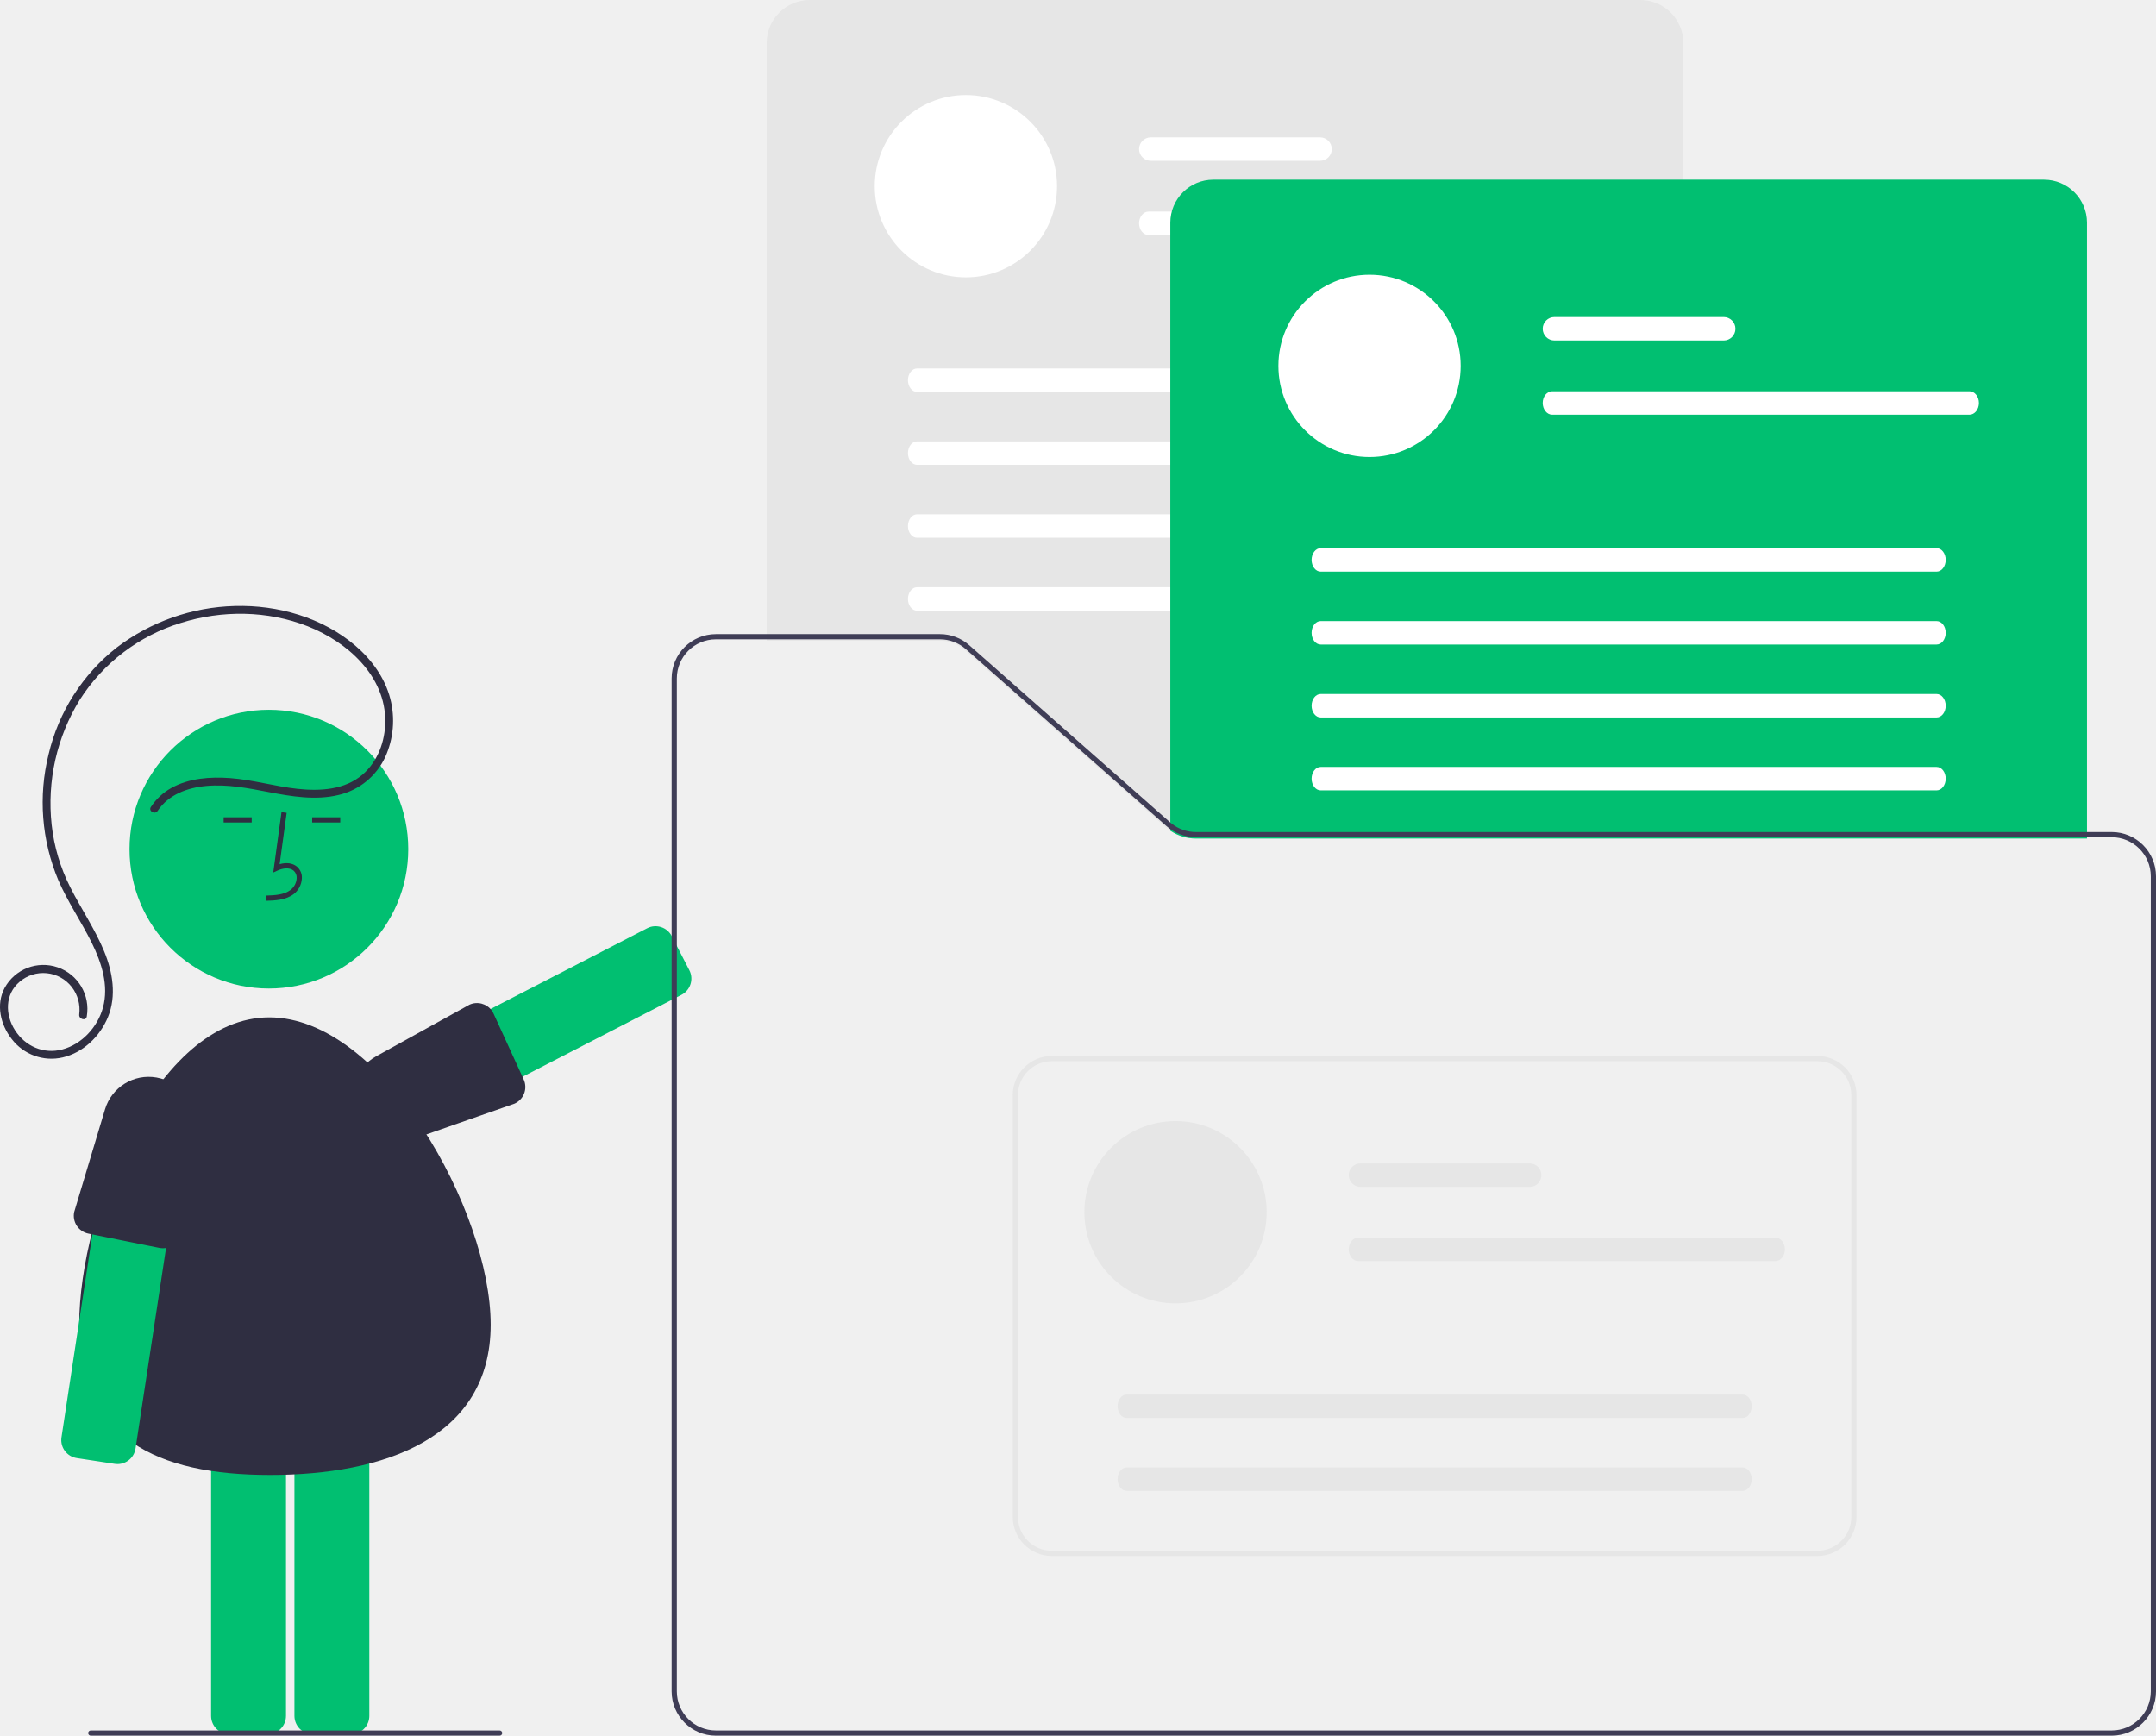
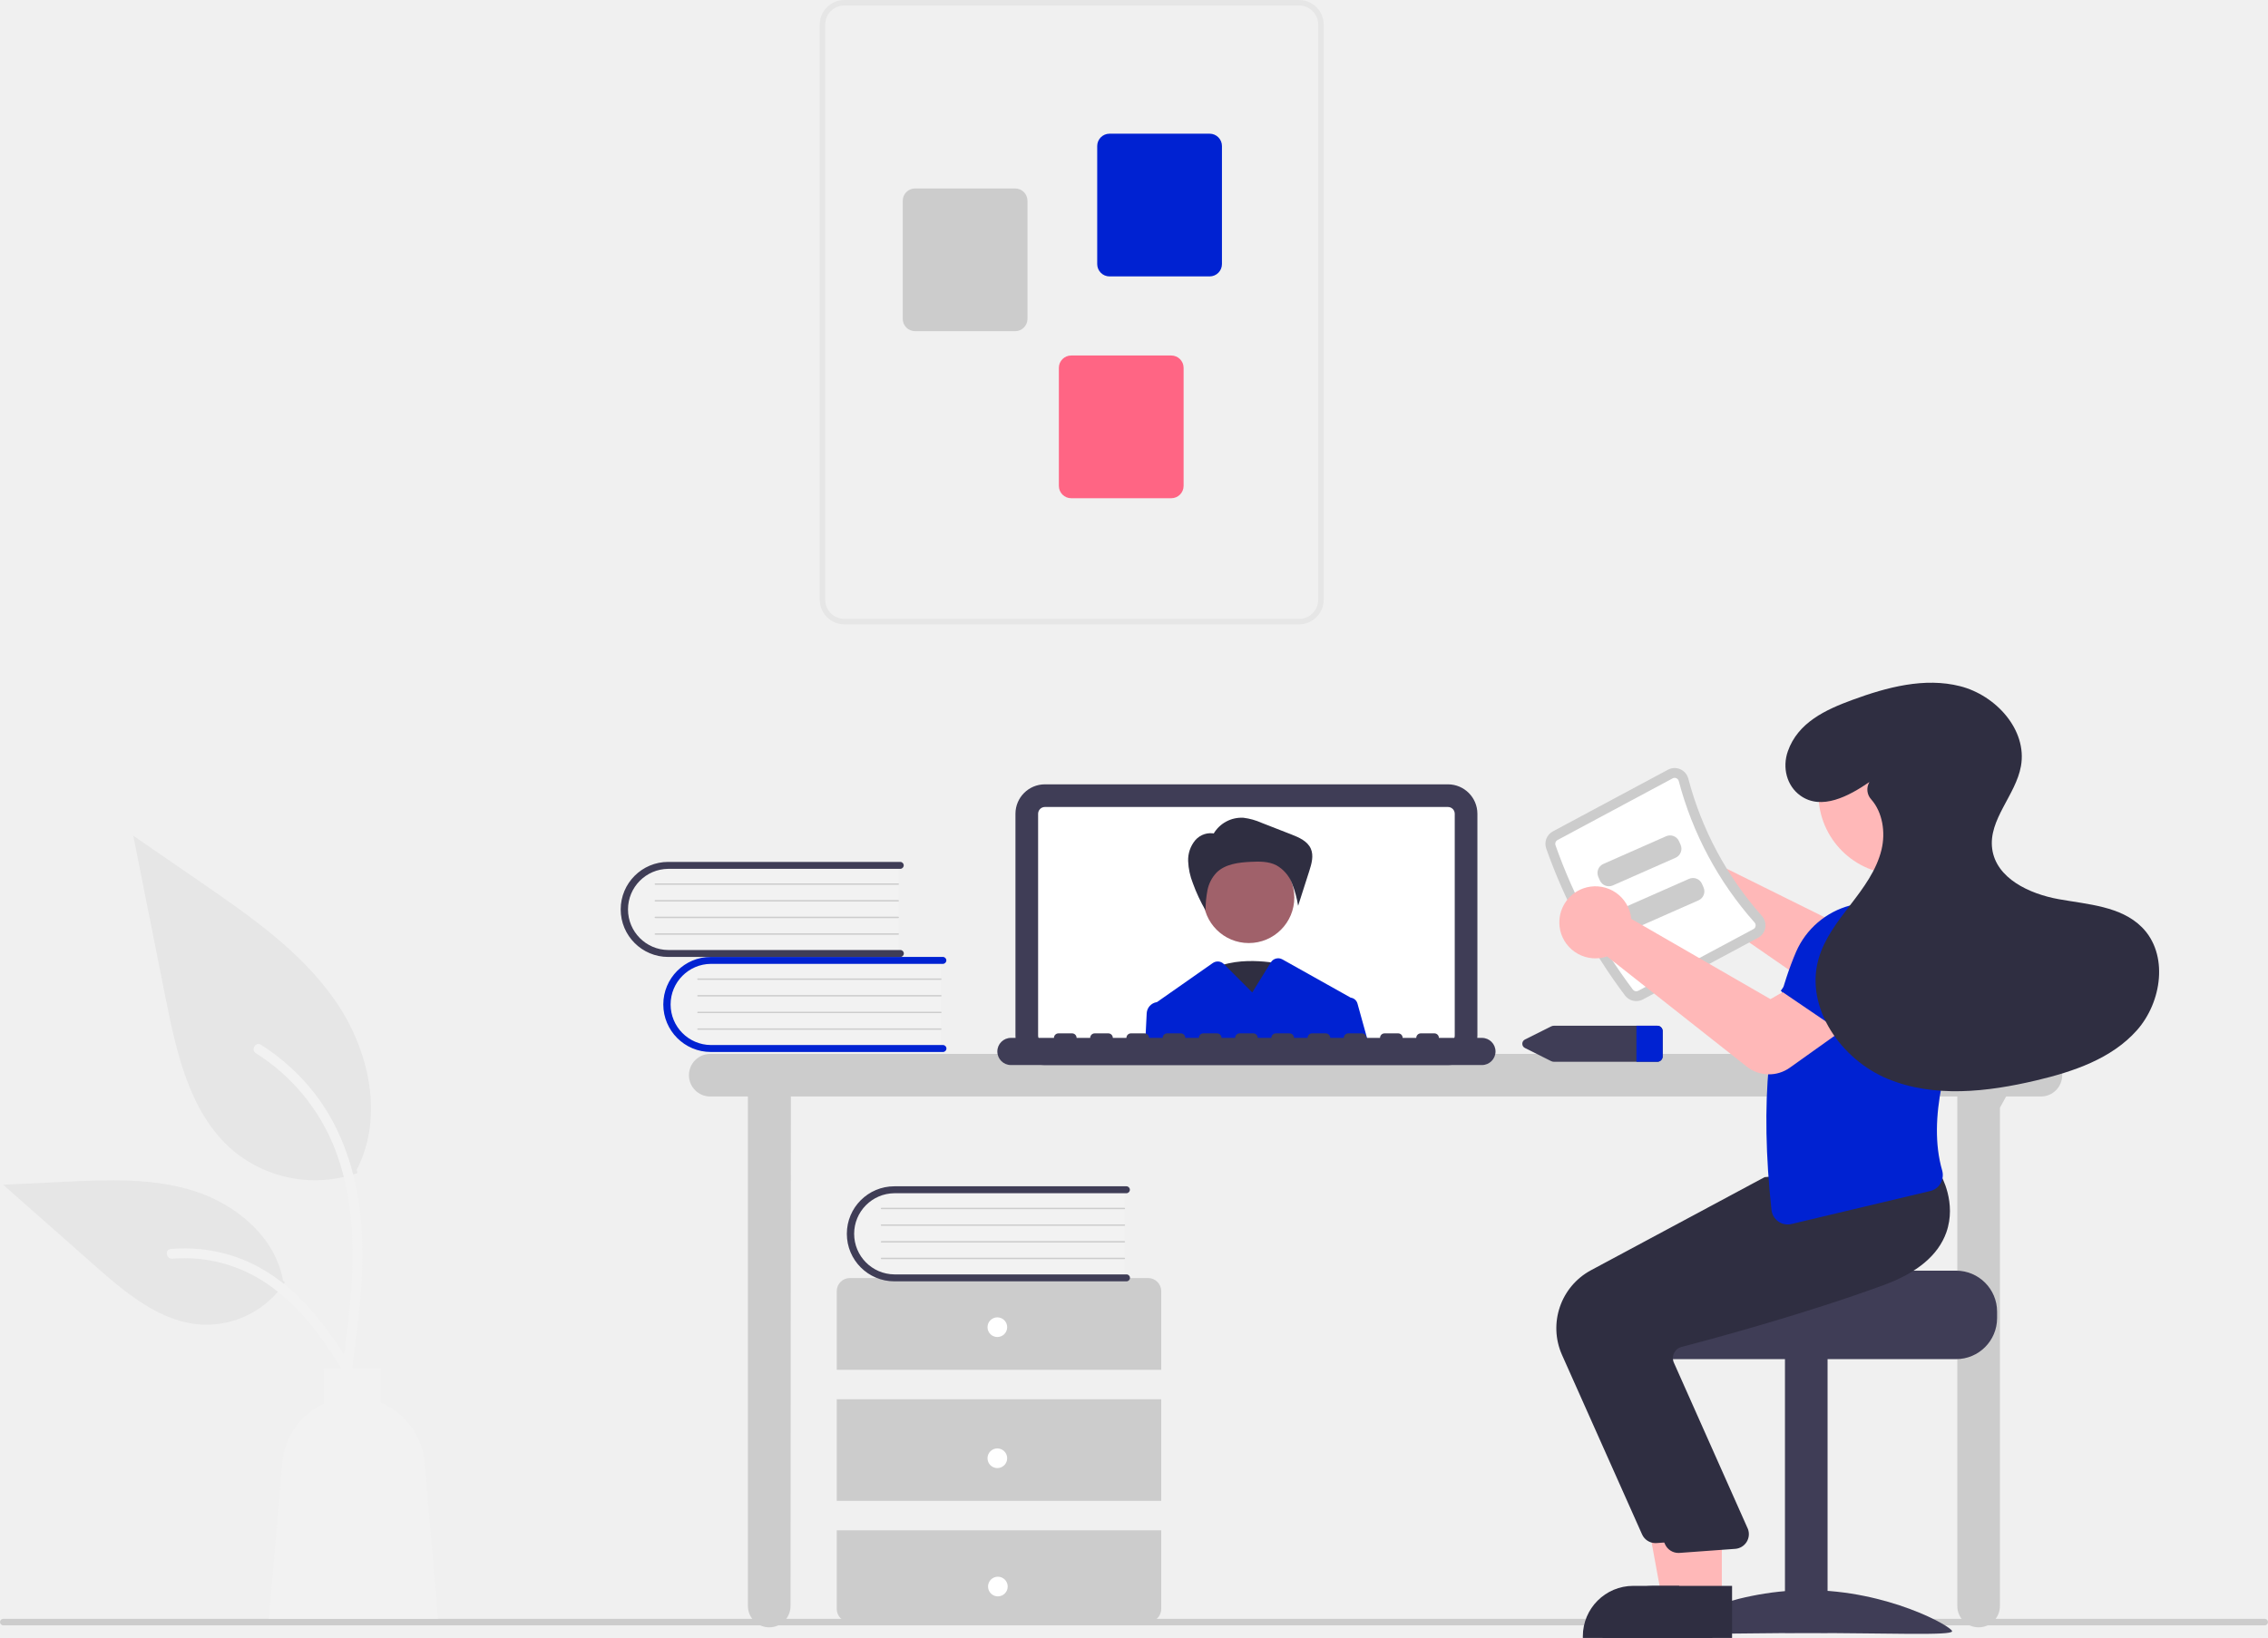
- <svg xmlns="http://www.w3.org/2000/svg" id="e79c079d-1564-4f8d-8abe-3d75200accaa" data-name="Layer 1" width="827.9" height="666.5" viewBox="0 0 827.9 666.5">
-   <path d="M335.218,555.907a7.034,7.034,0,0,1-2.144-.337,6.952,6.952,0,0,1-4.092-3.457l-6.764-13.118a7.007,7.007,0,0,1,3.014-9.429l109.337-56.372A7.008,7.008,0,0,1,444,476.209l6.763,13.118a7.007,7.007,0,0,1-3.014,9.429L338.412,555.127A6.956,6.956,0,0,1,335.218,555.907Z" transform="translate(-186.05 -116.75)" fill="#01bf71" />
-   <path d="M374.88,504.797a7.037,7.037,0,0,1,.743,1.294l11.554,25.231a6.999,6.999,0,0,1-3.573,9.237l-38.859,13.582a17.484,17.484,0,0,1-21.476-8.842l.449-.219-.449.219a17.469,17.469,0,0,1,7.253-22.952l35.831-19.812a7.012,7.012,0,0,1,8.527,2.262Z" transform="translate(-186.05 -116.75)" fill="#2f2e41" />
-   <path d="M832.45,438.75H645.26a17.655,17.655,0,0,1-11.578-4.373L556.579,366.375A14.471,14.471,0,0,0,546.99,362.75H480.45V133.25a16.519,16.519,0,0,1,16.5-16.5h319a16.519,16.519,0,0,1,16.5,16.5Z" transform="translate(-186.05 -116.75)" fill="#e6e6e6" />
-   <circle cx="370.9" cy="71.5" r="35" fill="#fff" />
-   <path d="M692.95,169.5h-65a4.5,4.5,0,0,0,0,9h65a4.5,4.5,0,0,0,0-9Z" transform="translate(-186.05 -116.75)" fill="#fff" />
-   <path d="M787.31,198H627.09c-2.01,0-3.64,2.02-3.64,4.5s1.63,4.5,3.64,4.5H787.31c2.01,0,3.64-2.02,3.64-4.5S789.32,198,787.31,198Z" transform="translate(-186.05 -116.75)" fill="#fff" />
-   <path d="M774.72,258.25h-236.54c-1.92,0-3.48,2.02-3.48,4.5s1.56,4.5,3.48,4.5H774.72c1.92,0,3.48-2.02,3.48-4.5S776.64,258.25,774.72,258.25Z" transform="translate(-186.05 -116.75)" fill="#fff" />
-   <path d="M774.72,286.25h-236.54c-1.92,0-3.48,2.02-3.48,4.5s1.56,4.5,3.48,4.5H774.72c1.92,0,3.48-2.02,3.48-4.5S776.64,286.25,774.72,286.25Z" transform="translate(-186.05 -116.75)" fill="#fff" />
-   <path d="M774.72,314.25h-236.54c-1.92,0-3.48,2.02-3.48,4.5s1.56,4.5,3.48,4.5H774.72c1.92,0,3.48-2.02,3.48-4.5S776.64,314.25,774.72,314.25Z" transform="translate(-186.05 -116.75)" fill="#fff" />
-   <path d="M774.72,342.25h-236.54c-1.92,0-3.48,2.02-3.48,4.5s1.56,4.5,3.48,4.5H774.72c1.92,0,3.48-2.02,3.48-4.5S776.64,342.25,774.72,342.25Z" transform="translate(-186.05 -116.75)" fill="#fff" />
-   <path d="M987.45,438.75H645.26a17.376,17.376,0,0,1-9.585-2.863l-.225-.148V202.25a16.519,16.519,0,0,1,16.5-16.5h319a16.519,16.519,0,0,1,16.5,16.5Z" transform="translate(-186.05 -116.75)" fill="#01bf71" />
-   <circle cx="525.9" cy="140.5" r="35" fill="#fff" />
-   <path d="M847.95,238.5h-65a4.5,4.5,0,0,0,0,9h65a4.5,4.5,0,0,0,0-9Z" transform="translate(-186.05 -116.75)" fill="#fff" />
-   <path d="M942.31,267H782.09c-2.01,0-3.64,2.02-3.64,4.5s1.63,4.5,3.64,4.5H942.31c2.01,0,3.64-2.02,3.64-4.5S944.32,267,942.31,267Z" transform="translate(-186.05 -116.75)" fill="#fff" />
-   <path d="M929.72,327.25h-236.54c-1.92,0-3.48,2.02-3.48,4.5s1.56,4.5,3.48,4.5H929.72c1.92,0,3.48-2.02,3.48-4.5S931.64,327.25,929.72,327.25Z" transform="translate(-186.05 -116.75)" fill="#fff" />
-   <path d="M929.72,355.25h-236.54c-1.92,0-3.48,2.02-3.48,4.5s1.56,4.5,3.48,4.5H929.72c1.92,0,3.48-2.02,3.48-4.5S931.64,355.25,929.72,355.25Z" transform="translate(-186.05 -116.75)" fill="#fff" />
-   <path d="M929.72,383.25h-236.54c-1.92,0-3.48,2.02-3.48,4.5s1.56,4.5,3.48,4.5H929.72c1.92,0,3.48-2.02,3.48-4.5S931.64,383.25,929.72,383.25Z" transform="translate(-186.05 -116.75)" fill="#fff" />
-   <path d="M929.72,411.25h-236.54c-1.92,0-3.48,2.02-3.48,4.5s1.56,4.5,3.48,4.5H929.72c1.92,0,3.48-2.02,3.48-4.5S931.64,411.25,929.72,411.25Z" transform="translate(-186.05 -116.75)" fill="#fff" />
-   <path d="M996.95,436.25H645.26a14.945,14.945,0,0,1-9.31-3.24c-.21-.16-.41-.33-.61-.51l-29.77-26.25L558.23,364.5A16.974,16.974,0,0,0,546.99,360.25H460.95a17.024,17.024,0,0,0-17,17v389a17.024,17.024,0,0,0,17,17h536a17.024,17.024,0,0,0,17-17v-313A17.024,17.024,0,0,0,996.95,436.25Zm15,330a15.018,15.018,0,0,1-15,15h-536a15.018,15.018,0,0,1-15-15v-389a15.018,15.018,0,0,1,15-15h86.04a14.965,14.965,0,0,1,9.92,3.75l45.64,40.25L634.01,434a17.148,17.148,0,0,0,11.25,4.25H996.95a15.018,15.018,0,0,1,15,15Z" transform="translate(-186.05 -116.75)" fill="#3f3d56" />
-   <circle cx="103.254" cy="326.072" r="53.519" fill="#01bf71" />
-   <path d="M288.871,782.668H274.112a7.008,7.008,0,0,1-7-7V652.654a7.008,7.008,0,0,1,7-7H288.871a7.008,7.008,0,0,1,7,7V775.668A7.008,7.008,0,0,1,288.871,782.668Z" transform="translate(-186.05 -116.75)" fill="#01bf71" />
-   <path d="M320.871,782.668H306.112a7.008,7.008,0,0,1-7-7V652.654a7.008,7.008,0,0,1,7-7H320.871a7.008,7.008,0,0,1,7,7V775.668A7.008,7.008,0,0,1,320.871,782.668Z" transform="translate(-186.05 -116.75)" fill="#01bf71" />
-   <path d="M374.467,625.419c0,43.63-41.041,57.704-84.672,57.704s-73.328-14.074-73.328-57.704,29.37-118,73-118S374.467,581.788,374.467,625.419Z" transform="translate(-186.05 -116.75)" fill="#2f2e41" />
-   <path d="M288.179,462.658l-.056-2c3.721-.104,7.001-.337,9.466-2.138a6.148,6.148,0,0,0,2.381-4.528,3.514,3.514,0,0,0-1.153-2.895c-1.636-1.382-4.269-.935-6.188-.055l-1.655.759,3.173-23.19,1.981.271-2.699,19.727c2.607-.767,5.023-.437,6.678.961a5.471,5.471,0,0,1,1.86,4.492,8.133,8.133,0,0,1-3.2,6.073C295.602,462.45,291.486,462.565,288.179,462.658Z" transform="translate(-186.05 -116.75)" fill="#2f2e41" />
-   <rect x="119.879" y="313.834" width="10.771" height="2" fill="#2f2e41" />
-   <rect x="85.879" y="313.834" width="10.771" height="2" fill="#2f2e41" />
-   <path d="M883.95,714.25h-294a15.017,15.017,0,0,1-15-15v-162a15.017,15.017,0,0,1,15-15h294a15.017,15.017,0,0,1,15,15v162A15.017,15.017,0,0,1,883.95,714.25Zm-294-190a13.015,13.015,0,0,0-13,13v162a13.015,13.015,0,0,0,13,13h294a13.015,13.015,0,0,0,13-13v-162a13.015,13.015,0,0,0-13-13Z" transform="translate(-186.05 -116.75)" fill="#e6e6e6" />
-   <circle cx="451.4" cy="465.5" r="35" fill="#e6e6e6" />
-   <path d="M773.45,563.5h-65a4.5,4.5,0,0,0,0,9h65a4.5,4.5,0,0,0,0-9Z" transform="translate(-186.05 -116.75)" fill="#e6e6e6" />
-   <path d="M867.81,592H707.59c-2.01,0-3.64,2.02-3.64,4.5s1.63,4.5,3.64,4.5H867.81c2.01,0,3.64-2.02,3.64-4.5S869.82,592,867.81,592Z" transform="translate(-186.05 -116.75)" fill="#e6e6e6" />
-   <path d="M855.22,652.25h-236.54c-1.92,0-3.48,2.02-3.48,4.5s1.56,4.5,3.48,4.5H855.22c1.92,0,3.48-2.02,3.48-4.5S857.14,652.25,855.22,652.25Z" transform="translate(-186.05 -116.75)" fill="#e6e6e6" />
-   <path d="M855.22,680.25h-236.54c-1.92,0-3.48,2.02-3.48,4.5s1.56,4.5,3.48,4.5H855.22c1.92,0,3.48-2.02,3.48-4.5S857.14,680.25,855.22,680.25Z" transform="translate(-186.05 -116.75)" fill="#e6e6e6" />
-   <path d="M246.591,428.117c4.162-6.266,11.486-8.922,18.708-9.568,8.129-.727,15.984.84,23.921,2.363,8.735,1.676,17.979,3.244,26.781,1.125a26.401,26.401,0,0,0,17.946-14.498,33.771,33.771,0,0,0,1.966-22.518c-2.062-7.986-7.182-15.013-13.388-20.321-12.667-10.833-29.808-15.701-46.295-15.243a78.269,78.269,0,0,0-45.375,15.955,73.697,73.697,0,0,0-26.145,40.972,76.829,76.829,0,0,0,3.72,48.324c3.608,8.369,8.826,15.915,12.852,24.073,3.749,7.596,6.636,16.428,4.303,24.901-2.047,7.435-8.056,14.04-15.6,16.058-7.185,1.923-14.28-1.229-18.217-7.437-3.771-5.946-3.861-13.735,1.801-18.536a13.898,13.898,0,0,1,20.05,2.001,14.306,14.306,0,0,1,2.862,10.489c-.279,1.889,2.611,2.704,2.893.798a16.923,16.923,0,0,0-31.553-10.927c-3.415,6.42-1.572,14.163,2.762,19.651a19.154,19.154,0,0,0,19.529,7.022c7.89-1.822,14.344-8.093,17.38-15.462,3.379-8.204,1.831-17.359-1.463-25.319-3.561-8.605-8.849-16.323-13.031-24.616a70.106,70.106,0,0,1-7.114-23.953,75.791,75.791,0,0,1,10.809-48.007,70.441,70.441,0,0,1,38.798-29.487c15.805-4.961,33.237-4.809,48.713,1.288,15.244,6.006,29.963,19.096,29.787,36.675-.075,7.509-2.863,15.168-8.615,20.177-6.874,5.986-16.446,6.498-25.087,5.563-8.696-.94-17.141-3.48-25.875-4.128-7.596-.564-15.792.022-22.575,3.796a22.571,22.571,0,0,0-7.841,7.274c-1.071,1.613,1.526,3.117,2.59,1.514Z" transform="translate(-186.05 -116.75)" fill="#2f2e41" />
-   <path d="M231.173,678.957a7.006,7.006,0,0,1-1.057-.081l-14.591-2.221a7.008,7.008,0,0,1-5.867-7.974l18.511-121.613a7.008,7.008,0,0,1,7.974-5.867l14.591,2.221a7.007,7.007,0,0,1,5.867,7.973L238.089,673.01A7.012,7.012,0,0,1,231.173,678.957Z" transform="translate(-186.05 -116.75)" fill="#01bf71" />
-   <path d="M248.61,596.076a7.037,7.037,0,0,1-1.484-.159l-27.205-5.474a6.999,6.999,0,0,1-5.375-8.318l11.84-39.425a17.484,17.484,0,0,1,19.773-12.184l-.087.492.087-.492a17.469,17.469,0,0,1,14.311,19.354l-5.019,40.635a7.012,7.012,0,0,1-6.84,5.571Z" transform="translate(-186.05 -116.75)" fill="#2f2e41" />
-   <path d="M377.907,783.25h-157a1,1,0,0,1,0-2h157a1,1,0,0,1,0,2Z" transform="translate(-186.05 -116.75)" fill="#3f3d56" />
+ <svg xmlns="http://www.w3.org/2000/svg" data-name="Layer 1" width="692" height="499.877" viewBox="0 0 692 499.877">
+   <path d="M945,696.105H255a1,1,0,0,1,0-2H945a1,1,0,0,1,0,2Z" transform="translate(-254 -200.0616)" fill="#ccc" />
+   <path d="M876.704,521.703h-406a6.5,6.5,0,1,0,0,13h11.5v155.5a6.5,6.5,0,0,0,13,0l.099-155.5H851.204v155.5a6.5,6.5,0,0,0,13,0V538.13l1.891-3.427h10.609a6.5,6.5,0,1,0,0-13Z" transform="translate(-254 -200.0616)" fill="#ccc" />
+   <path d="M695.794,525.105H572.812a8.992,8.992,0,0,1-8.982-8.982V448.414a8.992,8.992,0,0,1,8.982-8.982H695.794a8.992,8.992,0,0,1,8.982,8.982v67.709A8.992,8.992,0,0,1,695.794,525.105Z" transform="translate(-254 -200.0616)" fill="#3f3d56" />
+   <path d="M695.793,446.345H572.813a2.074,2.074,0,0,0-2.07,2.07v67.71a2.074,2.074,0,0,0,2.07,2.07H695.793a2.074,2.074,0,0,0,2.07-2.07v-67.71A2.074,2.074,0,0,0,695.793,446.345Z" transform="translate(-254 -200.0616)" fill="#fff" />
+   <path d="M644.792,494.283s-14.722-3.392-22.82,2.827,10.306,20.355,10.306,20.355Z" transform="translate(-254 -200.0616)" fill="#2f2e41" />
+   <circle cx="381.024" cy="273.924" r="13.887" fill="#a0616a" />
+   <path d="M624.286,454.492a9.898,9.898,0,0,1,9.126-4.856,19.397,19.397,0,0,1,5.515,1.544l9.078,3.541c2.349.916,4.922,2.039,5.941,4.345.946,2.141.24,4.613-.474,6.841l-3.397,10.593a32.246,32.246,0,0,0-1.925-6.998,10.835,10.835,0,0,0-4.704-5.364c-2.358-1.21-5.137-1.185-7.785-1.057-3.749.18-7.826.657-10.489,3.302a10.895,10.895,0,0,0-2.765,5.399,32.5,32.5,0,0,0-.58,6.112,50.669,50.669,0,0,1-3.869-8.295,20.525,20.525,0,0,1-1.438-6.715,9.444,9.444,0,0,1,2.165-6.387,6.195,6.195,0,0,1,6.231-1.961Z" transform="translate(-254 -200.0616)" fill="#2f2e41" />
+   <path d="M668.183,506.325a2.472,2.472,0,0,0-2.07-1.79.86.86,0,0,0-.1-.06L645.282,492.856a2.637,2.637,0,0,0-3.528.908l-5.67,9.18-8.54-8.54-.136-.136a2.636,2.636,0,0,0-3.376-.295l-17.038,11.931c-.03,0-.06.01-.09.01a3.633,3.633,0,0,0-3.03,3.39l-.44,8.89h68.04Z" transform="translate(-254 -200.0616)" fill="#0022d2" />
+   <path d="M706.158,516.814H693.03a1.382,1.382,0,0,0-1.382-1.382h-4.145a1.382,1.382,0,0,0-1.382,1.382h-4.145a1.382,1.382,0,0,0-1.382-1.382H676.449a1.382,1.382,0,0,0-1.382,1.382h-4.145a1.382,1.382,0,0,0-1.382-1.382h-4.145a1.382,1.382,0,0,0-1.382,1.382h-4.145A1.382,1.382,0,0,0,658.485,515.432h-4.145a1.382,1.382,0,0,0-1.382,1.382h-4.145a1.382,1.382,0,0,0-1.382-1.382H643.285a1.382,1.382,0,0,0-1.382,1.382H637.758a1.382,1.382,0,0,0-1.382-1.382h-4.145a1.382,1.382,0,0,0-1.382,1.382h-4.145a1.382,1.382,0,0,0-1.382-1.382h-4.145a1.382,1.382,0,0,0-1.382,1.382H615.649a1.382,1.382,0,0,0-1.382-1.382h-4.145a1.382,1.382,0,0,0-1.382,1.382h-4.145a1.382,1.382,0,0,0-1.382-1.382h-4.145a1.382,1.382,0,0,0-1.382,1.382h-4.145a1.382,1.382,0,0,0-1.382-1.382h-4.145a1.382,1.382,0,0,0-1.382,1.382H582.485a1.382,1.382,0,0,0-1.382-1.382H576.958a1.382,1.382,0,0,0-1.382,1.382H562.449a4.145,4.145,0,0,0,0,8.291H706.158a4.145,4.145,0,0,0,0-8.291Z" transform="translate(-254 -200.0616)" fill="#3f3d56" />
+   <path d="M541.079,492.74v27.526H472.117a13.771,13.771,0,1,1,0-27.526Z" transform="translate(-254 -200.0616)" fill="#f2f2f2" />
+   <path d="M542.773,520.054a1.059,1.059,0,0,1-1.059,1.059h-70.826a14.504,14.504,0,1,1,0-29.008h70.826a1.059,1.059,0,0,1,0,2.117h-70.826a12.387,12.387,0,0,0,0,24.773h70.826A1.059,1.059,0,0,1,542.773,520.054Z" transform="translate(-254 -200.0616)" fill="#0022d2" />
+   <path d="M541.079,499.092H466.971a.212.212,0,1,1,0-.423h74.108a.212.212,0,0,1,0,.423Z" transform="translate(-254 -200.0616)" fill="#ccc" />
+   <path d="M541.079,504.174H466.971a.212.212,0,1,1,0-.423h74.108a.212.212,0,0,1,0,.423Z" transform="translate(-254 -200.0616)" fill="#ccc" />
+   <path d="M541.079,509.255H466.971a.212.212,0,1,1,0-.423h74.108a.212.212,0,0,1,0,.423Z" transform="translate(-254 -200.0616)" fill="#ccc" />
+   <path d="M541.079,514.337H466.971a.212.212,0,1,1,0-.423h74.108a.212.212,0,0,1,0,.423Z" transform="translate(-254 -200.0616)" fill="#ccc" />
+   <path d="M528.079,463.74v27.526H459.117a13.771,13.771,0,1,1,0-27.526Z" transform="translate(-254 -200.0616)" fill="#f2f2f2" />
+   <path d="M529.773,491.054a1.059,1.059,0,0,1-1.059,1.059h-70.826a14.504,14.504,0,1,1,0-29.008h70.826a1.059,1.059,0,0,1,0,2.117h-70.826a12.387,12.387,0,0,0,0,24.773h70.826A1.059,1.059,0,0,1,529.773,491.054Z" transform="translate(-254 -200.0616)" fill="#3f3d56" />
+   <path d="M528.079,470.092H453.971a.212.212,0,1,1,0-.423h74.108a.212.212,0,0,1,0,.423Z" transform="translate(-254 -200.0616)" fill="#ccc" />
+   <path d="M528.079,475.174H453.971a.212.212,0,1,1,0-.423h74.108a.212.212,0,0,1,0,.423Z" transform="translate(-254 -200.0616)" fill="#ccc" />
+   <path d="M528.079,480.255H453.971a.212.212,0,1,1,0-.423h74.108a.212.212,0,0,1,0,.423Z" transform="translate(-254 -200.0616)" fill="#ccc" />
+   <path d="M528.079,485.337H453.971a.212.212,0,1,1,0-.423h74.108a.212.212,0,0,1,0,.423Z" transform="translate(-254 -200.0616)" fill="#ccc" />
+   <path d="M608.303,618.105v-24a4,4,0,0,0-4-4h-91a4,4,0,0,0-4,4v24Z" transform="translate(-254 -200.0616)" fill="#ccc" />
+   <rect x="255.303" y="427.043" width="99" height="31" fill="#ccc" />
+   <path d="M509.303,667.105v24a4,4,0,0,0,4,4h91a4,4,0,0,0,4-4v-24Z" transform="translate(-254 -200.0616)" fill="#ccc" />
+   <circle cx="304.303" cy="405.043" r="3" fill="#fff" />
+   <circle cx="304.303" cy="445.043" r="3" fill="#fff" />
+   <circle cx="304.464" cy="484.196" r="3" fill="#fff" />
+   <path d="M597.079,562.74v27.526H528.117a13.771,13.771,0,1,1,0-27.526Z" transform="translate(-254 -200.0616)" fill="#f2f2f2" />
+   <path d="M598.773,590.054a1.059,1.059,0,0,1-1.059,1.059h-70.826a14.504,14.504,0,1,1,0-29.008h70.826a1.059,1.059,0,0,1,0,2.117h-70.826a12.387,12.387,0,0,0,0,24.773h70.826A1.059,1.059,0,0,1,598.773,590.054Z" transform="translate(-254 -200.0616)" fill="#3f3d56" />
+   <path d="M597.079,569.092H522.971a.212.212,0,1,1,0-.423h74.108a.212.212,0,0,1,0,.423Z" transform="translate(-254 -200.0616)" fill="#ccc" />
+   <path d="M597.079,574.174H522.971a.212.212,0,1,1,0-.423h74.108a.212.212,0,0,1,0,.423Z" transform="translate(-254 -200.0616)" fill="#ccc" />
+   <path d="M597.079,579.255H522.971a.212.212,0,1,1,0-.423h74.108a.212.212,0,0,1,0,.423Z" transform="translate(-254 -200.0616)" fill="#ccc" />
+   <path d="M597.079,584.337H522.971a.212.212,0,1,1,0-.423h74.108a.212.212,0,0,1,0,.423Z" transform="translate(-254 -200.0616)" fill="#ccc" />
+   <path d="M504.11,383.083v-175.5a7.53,7.53,0,0,1,7.521-7.521H650.36a7.53,7.53,0,0,1,7.521,7.521v175.5a7.53,7.53,0,0,1-7.521,7.521H511.632A7.53,7.53,0,0,1,504.11,383.083Zm7.521-181.35a5.857,5.857,0,0,0-5.85,5.85v175.5a5.857,5.857,0,0,0,5.85,5.85H650.36a5.857,5.857,0,0,0,5.85-5.85v-175.5a5.857,5.857,0,0,0-5.85-5.85Z" transform="translate(-254 -200.0616)" fill="#e6e6e6" />
+   <path d="M588.775,280.659V244.624a3.765,3.765,0,0,1,3.761-3.761h30.537a3.765,3.765,0,0,1,3.761,3.761v36.036a3.765,3.765,0,0,1-3.761,3.761h-30.537A3.765,3.765,0,0,1,588.775,280.659Z" transform="translate(-254 -200.0616)" fill="#0022d2" />
+   <path d="M529.44,297.374V261.338a3.765,3.765,0,0,1,3.761-3.761h30.537a3.765,3.765,0,0,1,3.761,3.761v36.036a3.765,3.765,0,0,1-3.761,3.761h-30.537A3.765,3.765,0,0,1,529.44,297.374Z" transform="translate(-254 -200.0616)" fill="#ccc" />
+   <path d="M577.075,348.352V312.317a3.765,3.765,0,0,1,3.761-3.761h30.537a3.765,3.765,0,0,1,3.761,3.761v36.036a3.765,3.765,0,0,1-3.761,3.761h-30.537A3.765,3.765,0,0,1,577.075,348.352Z" transform="translate(-254 -200.0616)" fill="#ff6584" />
+   <path d="M759.563,513.105H728.143a1.941,1.941,0,0,0-.86.2l-7.93,3.97a1.445,1.445,0,0,0,0,2.66l7.93,3.97a1.941,1.941,0,0,0,.86.2h31.42a1.649,1.649,0,0,0,1.74-1.53v-7.94A1.649,1.649,0,0,0,759.563,513.105Z" transform="translate(-254 -200.0616)" fill="#3f3d56" />
+   <path d="M761.303,514.635v7.94a1.649,1.649,0,0,1-1.74,1.53h-6.26v-11h6.26A1.649,1.649,0,0,1,761.303,514.635Z" transform="translate(-254 -200.0616)" fill="#0022d2" />
+   <path d="M759.327,453.705a11.003,11.003,0,0,1,14.89,6.915,10.588,10.588,0,0,1,.32,1.435l43.938,21.788,10.168-6.739,12.652,14.565L825.769,504.279a11.149,11.149,0,0,1-13.301.513l-44.579-30.828a10.511,10.511,0,0,1-1.015.37,11.003,11.003,0,0,1-14.01-8.561,10.708,10.708,0,0,1-.163-1.34A11.036,11.036,0,0,1,759.327,453.705Z" transform="translate(-254 -200.0616)" fill="#ffb8b8" />
+   <path d="M850.841,587.853H802.831c0,1.38-49.48,2.5-49.48,2.5a12.86,12.86,0,0,0-2.11,2,12.41,12.41,0,0,0-2.9,8v2a12.505,12.505,0,0,0,12.5,12.5h90a12.511,12.511,0,0,0,12.5-12.5v-2A12.517,12.517,0,0,0,850.841,587.853Z" transform="translate(-254 -200.0616)" fill="#3f3d56" />
+   <rect x="798.617" y="614.357" width="13" height="84" transform="translate(1356.235 1112.652) rotate(-180)" fill="#3f3d56" />
+   <path d="M761.617,697.9c0,1.405,19.699.543,44,.543s44,.861,44-.543-19.699-12.543-44-12.543S761.617,696.495,761.617,697.9Z" transform="translate(-254 -200.0616)" fill="#3f3d56" />
+   <polygon points="519.353 487.993 507.094 487.992 501.261 456.195 519.355 456.196 519.353 487.993" fill="#ffb8b8" />
+   <path d="M776.48,699.938l-39.531-.001v-.5a15.386,15.386,0,0,1,15.386-15.386h.001l24.144.001Z" transform="translate(-254 -200.0616)" fill="#2f2e41" />
+   <path d="M755.017,668.337,730.576,613.529a20.086,20.086,0,0,1,8.819-25.784l53.013-28.428,24.191-2.058,22.315-2.028.161.272c.206.348,5.004,8.635,1.76,17.722-2.46,6.893-8.859,12.276-19.019,16.002-23.714,8.695-51.109,16.127-61.786,18.918a3.451,3.451,0,0,0-2.211,1.76,3.498,3.498,0,0,0-.196,2.799l22.707,51.015a4.5,4.5,0,0,1-3.809,6.029L759.553,670.983q-.216.021-.43.021A4.497,4.497,0,0,1,755.017,668.337Z" transform="translate(-254 -200.0616)" fill="#2f2e41" />
+   <polygon points="525.353 487.993 513.094 487.992 507.261 456.195 525.355 456.196 525.353 487.993" fill="#ffb8b8" />
+   <path d="M782.48,699.938l-39.531-.001v-.5a15.386,15.386,0,0,1,15.386-15.386h.001l24.144.001Z" transform="translate(-254 -200.0616)" fill="#2f2e41" />
+   <path d="M762.017,671.337,737.576,616.529a20.086,20.086,0,0,1,8.819-25.784l53.013-28.428,24.191-2.058,22.315-2.028.161.272c.206.348,5.004,8.635,1.76,17.722-2.46,6.893-8.859,12.276-19.019,16.002-23.714,8.695-51.109,16.127-61.786,18.918a3.451,3.451,0,0,0-2.211,1.76,3.498,3.498,0,0,0-.196,2.799l22.707,51.015a4.5,4.5,0,0,1-3.809,6.029L766.553,673.983q-.216.021-.43.021A4.497,4.497,0,0,1,762.017,671.337Z" transform="translate(-254 -200.0616)" fill="#2f2e41" />
+   <path d="M749.835,503.906a167.506,167.506,0,0,1-24.075-44.932,4.303,4.303,0,0,1,2.032-5.179l35.145-18.832a4.247,4.247,0,0,1,3.726-.151,4.319,4.319,0,0,1,2.461,2.884,102.328,102.328,0,0,0,22.446,41.891,4.318,4.318,0,0,1,1.038,3.647,4.247,4.247,0,0,1-2.189,3.018L755.272,505.083A4.303,4.303,0,0,1,749.835,503.906Z" transform="translate(-254 -200.0616)" fill="#ccc" />
+   <path d="M752.233,502.104a1.299,1.299,0,0,0,1.622.335l35.146-18.832a1.246,1.246,0,0,0,.653-.897,1.318,1.318,0,0,0-.325-1.128,105.34,105.34,0,0,1-23.107-43.125,1.319,1.319,0,0,0-.758-.895,1.247,1.247,0,0,0-1.11.046L729.208,456.439a1.298,1.298,0,0,0-.62,1.537,164.507,164.507,0,0,0,23.645,44.127Z" transform="translate(-254 -200.0616)" fill="#fff" />
+   <path d="M866.593,498.883l-27.525,10.459-6.72-18.667a11.168,11.168,0,0,1,5.002-13.499l0,0a11.168,11.168,0,0,1,14.262,2.784Z" transform="translate(-254 -200.0616)" fill="#0022d2" />
+   <path d="M796.583,572.843a4.999,4.999,0,0,1-2.083-3.549c-3.525-32.91-1.07-58.664,7.506-78.735a24.992,24.992,0,0,1,16.567-14.18l22.25-1.123.115.056A26.005,26.005,0,0,1,855.156,502.9c-7.156,18.863-13.148,38.503-8.579,54.346a5.122,5.122,0,0,1-.484,3.983,4.884,4.884,0,0,1-3.116,2.309L800.599,573.62a4.964,4.964,0,0,1-4.017-.777Z" transform="translate(-254 -200.0616)" fill="#0022d2" />
+   <circle cx="579.396" cy="242.323" r="24.561" fill="#ffb8b8" />
+   <path d="M765.243,461.838l-19.142,8.45a3.003,3.003,0,0,1-3.956-1.533l-.473-1.073a3.003,3.003,0,0,1,1.533-3.956l19.142-8.45a3.003,3.003,0,0,1,3.956,1.533l.473,1.073A3.003,3.003,0,0,1,765.243,461.838Z" transform="translate(-254 -200.0616)" fill="#ccc" />
+   <path d="M772.243,474.838l-19.142,8.45a3.003,3.003,0,0,1-3.956-1.533l-.473-1.073a3.003,3.003,0,0,1,1.533-3.956l19.142-8.45a3.003,3.003,0,0,1,3.956,1.533l.473,1.073A3.003,3.003,0,0,1,772.243,474.838Z" transform="translate(-254 -200.0616)" fill="#ccc" />
+   <path d="M787.005,525.615l-42.674-33.666a10.517,10.517,0,0,1-1.036.306,11.027,11.027,0,0,1-8.818-1.691,10.913,10.913,0,0,1-4.626-7.733,11.023,11.023,0,0,1,7.209-11.638,11.004,11.004,0,0,1,14.426,7.837,10.571,10.571,0,0,1,.229,1.452L794.196,504.989l10.572-6.086,11.711,15.332-16.414,11.699a10.942,10.942,0,0,1-13.06-.318Z" transform="translate(-254 -200.0616)" fill="#ffb8b8" />
+   <path d="M821.686,519.009l-24.349-16.557,11.443-16.207a11.168,11.168,0,0,1,13.929-3.64l0,0a11.168,11.168,0,0,1,5.894,13.283Z" transform="translate(-254 -200.0616)" fill="#0022d2" />
+   <path d="M824.391,438.727c-6.313,4.321-14.601,8.762-21.049,4.161-4.234-3.021-5.567-8.615-3.851-13.525,3.087-8.829,11.569-12.715,19.681-15.695,10.544-3.873,22.026-6.954,32.911-4.181s20.506,13.313,18.541,24.373c-1.58,8.894-9.97,16.295-8.779,25.25,1.199,9.012,11.334,13.756,20.281,15.367s18.96,2.128,25.391,8.555c8.203,8.199,6.155,22.853-1.564,31.51s-19.367,12.58-30.654,15.248c-14.955,3.534-31.129,5.392-45.332-.474s-25.256-21.654-21.141-36.46c1.738-6.254,5.832-11.539,9.789-16.685s7.963-10.526,9.472-16.839c1.258-5.261.327-11.369-3.162-15.315a4.437,4.437,0,0,1-.594-5.186Z" transform="translate(-254 -200.0616)" fill="#2f2e41" />
+   <path d="M363.072,558.06a39.063,39.063,0,0,1-37.721-6.645c-13.212-11.089-17.354-29.359-20.725-46.275q-4.985-25.018-9.969-50.036l20.872,14.371c15.01,10.335,30.357,21.001,40.75,35.971s14.929,35.405,6.579,51.603" transform="translate(-254 -200.0616)" fill="#e6e6e6" />
+   <path d="M361.288,618.639c2.112-15.387,4.285-30.973,2.803-46.525-1.316-13.812-5.53-27.303-14.109-38.364A63.82,63.82,0,0,0,333.608,518.912c-1.637-1.034-3.144,1.561-1.514,2.59A60.672,60.672,0,0,1,356.093,550.459c5.225,13.289,6.064,27.776,5.164,41.893-.544,8.537-1.698,17.019-2.861,25.489a1.554,1.554,0,0,0,1.048,1.845,1.509,1.509,0,0,0,1.845-1.048Z" transform="translate(-254 -200.0616)" fill="#f2f2f2" />
+   <path d="M340.941,591.41a28.755,28.755,0,0,1-25.055,12.931c-12.683-.602-23.257-9.454-32.775-17.858l-28.153-24.857,18.633-.892c13.4-.641,27.145-1.239,39.908,2.893s24.533,14.077,26.867,27.287" transform="translate(-254 -200.0616)" fill="#e6e6e6" />
+   <path d="M367.258,627.484c-10.168-17.991-21.961-37.986-43.035-44.377a48.022,48.022,0,0,0-18.101-1.869c-1.922.166-1.442,3.128.476,2.963a44.614,44.614,0,0,1,28.886,7.642c8.145,5.544,14.487,13.252,19.854,21.425,3.288,5.007,6.233,10.226,9.178,15.438.941,1.666,3.693.463,2.74-1.222Z" transform="translate(-254 -200.0616)" fill="#f2f2f2" />
+   <path d="M383.55,646.421A21.774,21.774,0,0,0,370.207,628.184v-10.401H352.762v10.729a21.763,21.763,0,0,0-12.616,17.909l-4.102,47.684h51.608Z" transform="translate(-254 -200.0616)" fill="#f2f2f2" />
</svg>
